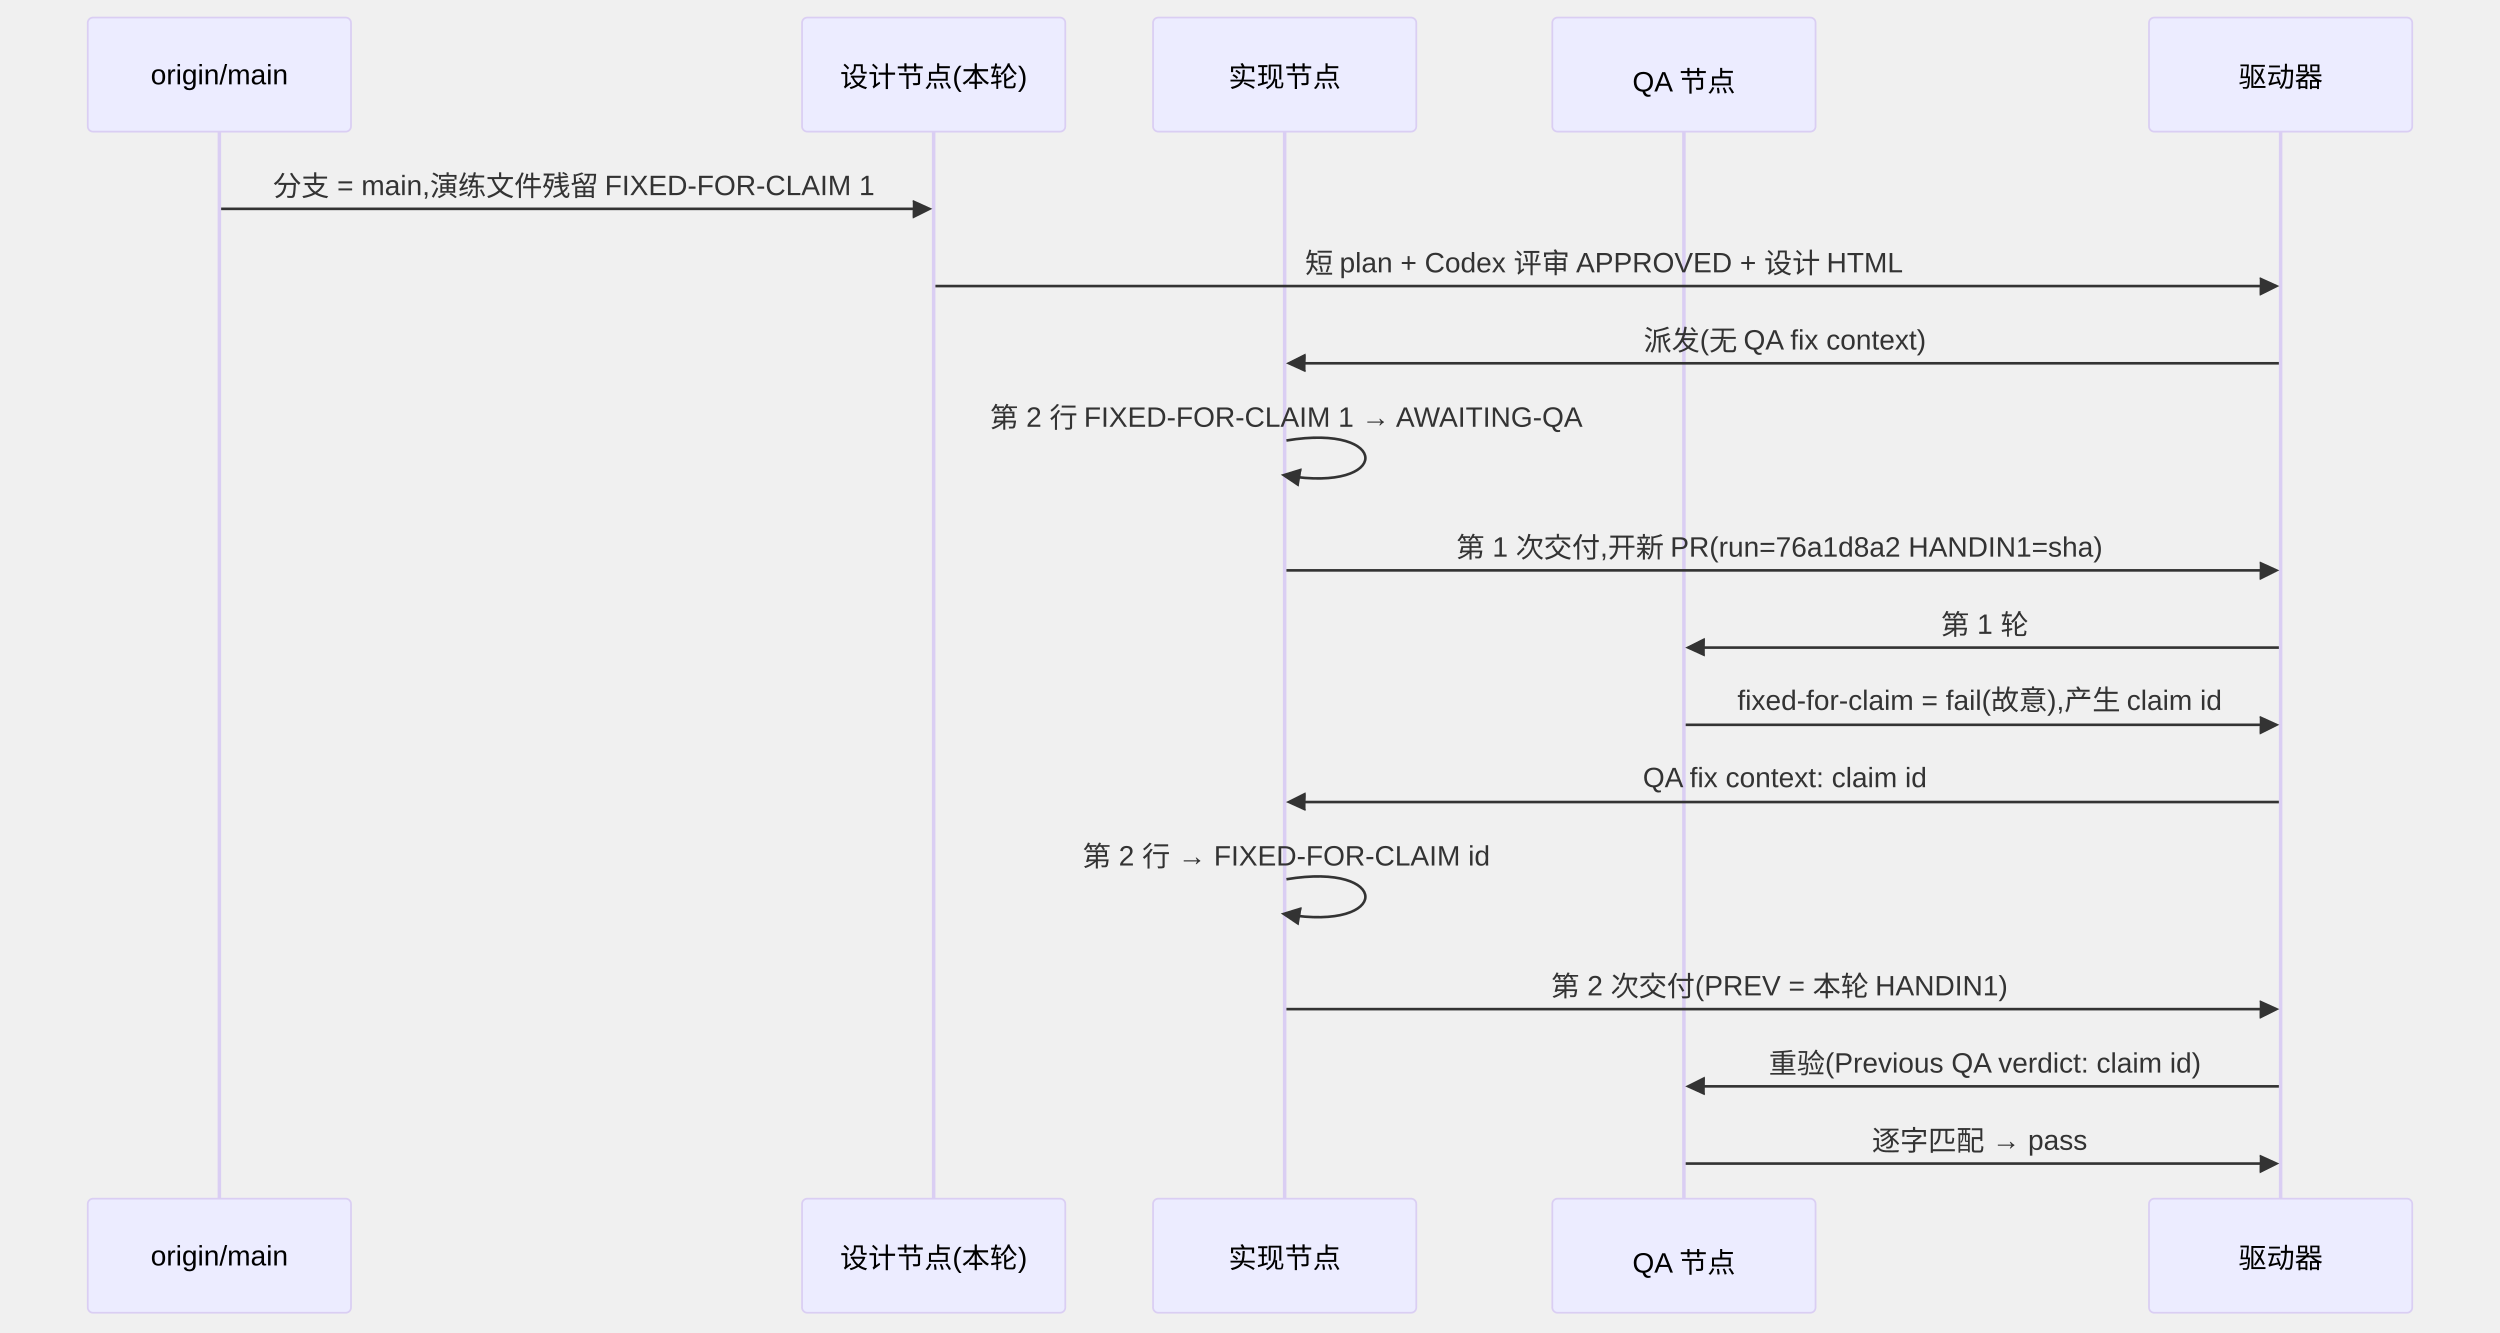
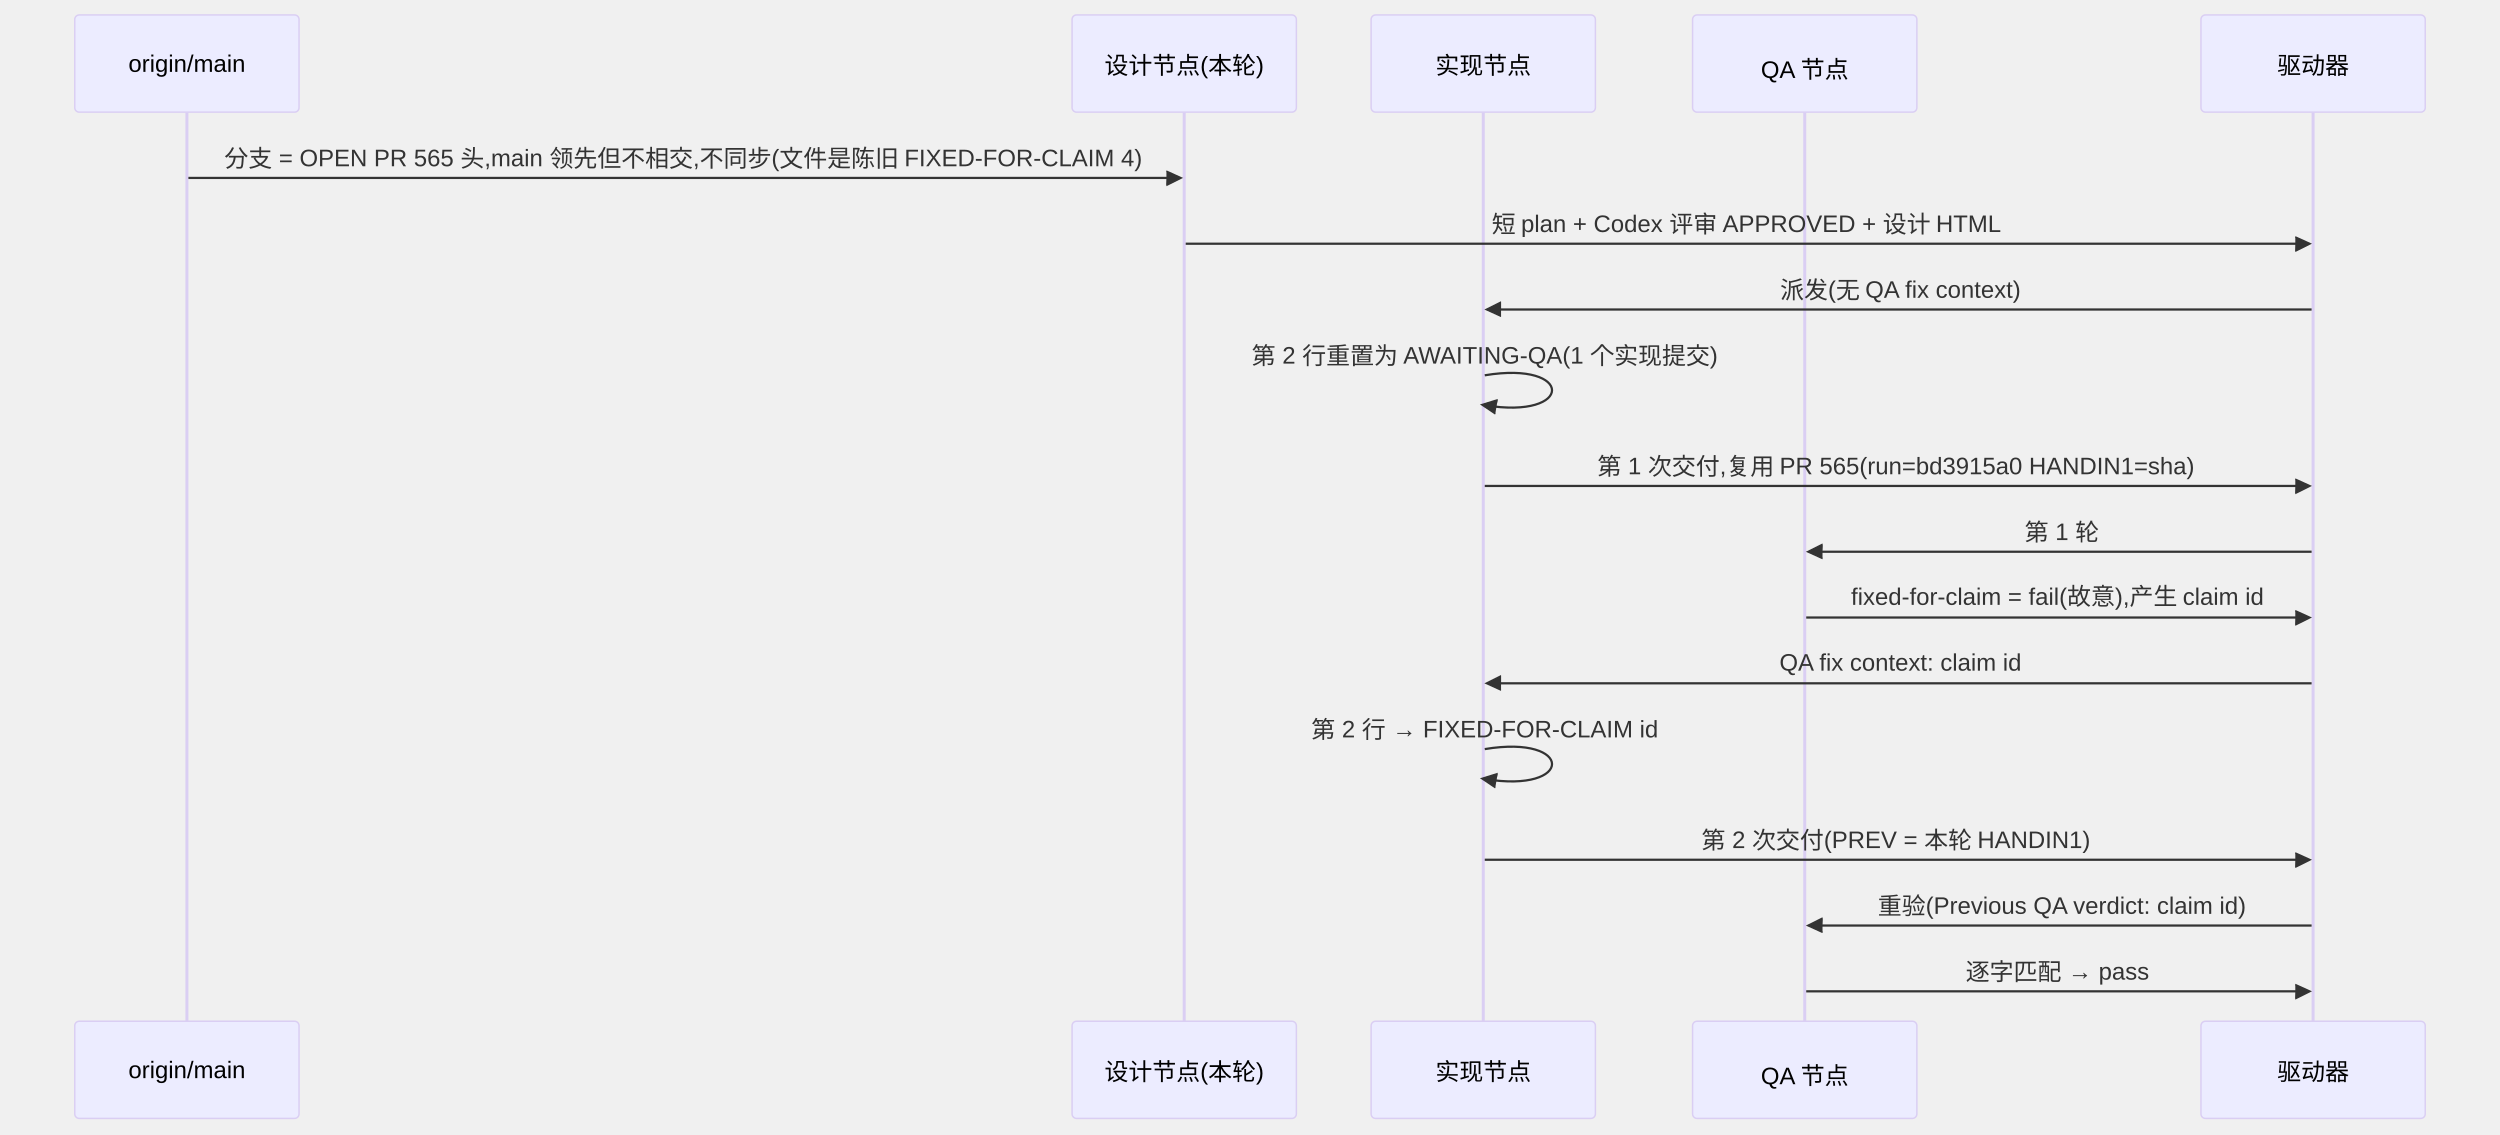
- <svg xmlns="http://www.w3.org/2000/svg" id="FLY-3150-d1" width="100%" style="max-width: 1424.5px; background-color: white;" viewBox="-50 -10 1424.5 759" role="graphics-document document" aria-roledescription="sequence">
+ <svg xmlns="http://www.w3.org/2000/svg" id="FLY-3150-d1" width="100%" style="max-width: 1672px; background-color: white;" viewBox="-50 -10 1672 759" role="graphics-document document" aria-roledescription="sequence">
  <g>
-     <rect x="1174.5" y="673" fill="#eaeaea" stroke="#666" width="150" height="65" name="D" rx="3" ry="3" class="actor actor-bottom" />
-     <text x="1249.5" y="705.5" dominant-baseline="central" alignment-baseline="central" class="actor actor-box" style="text-anchor: middle; font-size: 16px; font-weight: 400;">
-       <tspan x="1249.5" dy="0">驱动器</tspan>
+     <rect x="1422" y="673" fill="#eaeaea" stroke="#666" width="150" height="65" name="D" rx="3" ry="3" class="actor actor-bottom" />
+     <text x="1497" y="705.5" dominant-baseline="central" alignment-baseline="central" class="actor actor-box" style="text-anchor: middle; font-size: 16px; font-weight: 400;">
+       <tspan x="1497" dy="0">驱动器</tspan>
    </text>
  </g>
  <g>
-     <rect x="834.5" y="673" fill="#eaeaea" stroke="#666" width="150" height="65" name="Q" rx="3" ry="3" class="actor actor-bottom" />
-     <text x="909.5" y="705.5" dominant-baseline="central" alignment-baseline="central" class="actor actor-box" style="text-anchor: middle; font-size: 16px; font-weight: 400;">
-       <tspan x="909.5" dy="0">QA 节点</tspan>
+     <rect x="1082" y="673" fill="#eaeaea" stroke="#666" width="150" height="65" name="Q" rx="3" ry="3" class="actor actor-bottom" />
+     <text x="1157" y="705.5" dominant-baseline="central" alignment-baseline="central" class="actor actor-box" style="text-anchor: middle; font-size: 16px; font-weight: 400;">
+       <tspan x="1157" dy="0">QA 节点</tspan>
    </text>
  </g>
  <g>
-     <rect x="607" y="673" fill="#eaeaea" stroke="#666" width="150" height="65" name="I" rx="3" ry="3" class="actor actor-bottom" />
-     <text x="682" y="705.5" dominant-baseline="central" alignment-baseline="central" class="actor actor-box" style="text-anchor: middle; font-size: 16px; font-weight: 400;">
-       <tspan x="682" dy="0">实现节点</tspan>
+     <rect x="867" y="673" fill="#eaeaea" stroke="#666" width="150" height="65" name="I" rx="3" ry="3" class="actor actor-bottom" />
+     <text x="942" y="705.5" dominant-baseline="central" alignment-baseline="central" class="actor actor-box" style="text-anchor: middle; font-size: 16px; font-weight: 400;">
+       <tspan x="942" dy="0">实现节点</tspan>
    </text>
  </g>
  <g>
-     <rect x="407" y="673" fill="#eaeaea" stroke="#666" width="150" height="65" name="S" rx="3" ry="3" class="actor actor-bottom" />
-     <text x="482" y="705.5" dominant-baseline="central" alignment-baseline="central" class="actor actor-box" style="text-anchor: middle; font-size: 16px; font-weight: 400;">
-       <tspan x="482" dy="0">设计节点(本轮)</tspan>
+     <rect x="667" y="673" fill="#eaeaea" stroke="#666" width="150" height="65" name="S" rx="3" ry="3" class="actor actor-bottom" />
+     <text x="742" y="705.5" dominant-baseline="central" alignment-baseline="central" class="actor actor-box" style="text-anchor: middle; font-size: 16px; font-weight: 400;">
+       <tspan x="742" dy="0">设计节点(本轮)</tspan>
    </text>
  </g>
  <g>
    <rect x="0" y="673" fill="#eaeaea" stroke="#666" width="150" height="65" name="M" rx="3" ry="3" class="actor actor-bottom" />
    <text x="75" y="705.5" dominant-baseline="central" alignment-baseline="central" class="actor actor-box" style="text-anchor: middle; font-size: 16px; font-weight: 400;">
      <tspan x="75" dy="0">origin/main</tspan>
    </text>
  </g>
  <g>
-     <line id="actor4" x1="1249.5" y1="65" x2="1249.5" y2="673" class="actor-line 200" stroke-width="0.5px" stroke="#999" name="D" />
+     <line id="actor4" x1="1497" y1="65" x2="1497" y2="673" class="actor-line 200" stroke-width="0.5px" stroke="#999" name="D" />
    <g id="root-4">
-       <rect x="1174.5" y="0" fill="#eaeaea" stroke="#666" width="150" height="65" name="D" rx="3" ry="3" class="actor actor-top" />
-       <text x="1249.5" y="32.5" dominant-baseline="central" alignment-baseline="central" class="actor actor-box" style="text-anchor: middle; font-size: 16px; font-weight: 400;">
-         <tspan x="1249.5" dy="0">驱动器</tspan>
+       <rect x="1422" y="0" fill="#eaeaea" stroke="#666" width="150" height="65" name="D" rx="3" ry="3" class="actor actor-top" />
+       <text x="1497" y="32.5" dominant-baseline="central" alignment-baseline="central" class="actor actor-box" style="text-anchor: middle; font-size: 16px; font-weight: 400;">
+         <tspan x="1497" dy="0">驱动器</tspan>
      </text>
    </g>
  </g>
  <g>
-     <line id="actor3" x1="909.5" y1="65" x2="909.5" y2="673" class="actor-line 200" stroke-width="0.5px" stroke="#999" name="Q" />
+     <line id="actor3" x1="1157" y1="65" x2="1157" y2="673" class="actor-line 200" stroke-width="0.5px" stroke="#999" name="Q" />
    <g id="root-3">
-       <rect x="834.5" y="0" fill="#eaeaea" stroke="#666" width="150" height="65" name="Q" rx="3" ry="3" class="actor actor-top" />
-       <text x="909.5" y="32.5" dominant-baseline="central" alignment-baseline="central" class="actor actor-box" style="text-anchor: middle; font-size: 16px; font-weight: 400;">
-         <tspan x="909.5" dy="0">QA 节点</tspan>
+       <rect x="1082" y="0" fill="#eaeaea" stroke="#666" width="150" height="65" name="Q" rx="3" ry="3" class="actor actor-top" />
+       <text x="1157" y="32.5" dominant-baseline="central" alignment-baseline="central" class="actor actor-box" style="text-anchor: middle; font-size: 16px; font-weight: 400;">
+         <tspan x="1157" dy="0">QA 节点</tspan>
      </text>
    </g>
  </g>
  <g>
-     <line id="actor2" x1="682" y1="65" x2="682" y2="673" class="actor-line 200" stroke-width="0.5px" stroke="#999" name="I" />
+     <line id="actor2" x1="942" y1="65" x2="942" y2="673" class="actor-line 200" stroke-width="0.5px" stroke="#999" name="I" />
    <g id="root-2">
-       <rect x="607" y="0" fill="#eaeaea" stroke="#666" width="150" height="65" name="I" rx="3" ry="3" class="actor actor-top" />
-       <text x="682" y="32.5" dominant-baseline="central" alignment-baseline="central" class="actor actor-box" style="text-anchor: middle; font-size: 16px; font-weight: 400;">
-         <tspan x="682" dy="0">实现节点</tspan>
+       <rect x="867" y="0" fill="#eaeaea" stroke="#666" width="150" height="65" name="I" rx="3" ry="3" class="actor actor-top" />
+       <text x="942" y="32.5" dominant-baseline="central" alignment-baseline="central" class="actor actor-box" style="text-anchor: middle; font-size: 16px; font-weight: 400;">
+         <tspan x="942" dy="0">实现节点</tspan>
      </text>
    </g>
  </g>
  <g>
-     <line id="actor1" x1="482" y1="65" x2="482" y2="673" class="actor-line 200" stroke-width="0.5px" stroke="#999" name="S" />
+     <line id="actor1" x1="742" y1="65" x2="742" y2="673" class="actor-line 200" stroke-width="0.5px" stroke="#999" name="S" />
    <g id="root-1">
-       <rect x="407" y="0" fill="#eaeaea" stroke="#666" width="150" height="65" name="S" rx="3" ry="3" class="actor actor-top" />
-       <text x="482" y="32.5" dominant-baseline="central" alignment-baseline="central" class="actor actor-box" style="text-anchor: middle; font-size: 16px; font-weight: 400;">
-         <tspan x="482" dy="0">设计节点(本轮)</tspan>
+       <rect x="667" y="0" fill="#eaeaea" stroke="#666" width="150" height="65" name="S" rx="3" ry="3" class="actor actor-top" />
+       <text x="742" y="32.5" dominant-baseline="central" alignment-baseline="central" class="actor actor-box" style="text-anchor: middle; font-size: 16px; font-weight: 400;">
+         <tspan x="742" dy="0">设计节点(本轮)</tspan>
      </text>
    </g>
  </g>
  <g>
    <line id="actor0" x1="75" y1="65" x2="75" y2="673" class="actor-line 200" stroke-width="0.5px" stroke="#999" name="M" />
    <g id="root-0">
      <rect x="0" y="0" fill="#eaeaea" stroke="#666" width="150" height="65" name="M" rx="3" ry="3" class="actor actor-top" />
      <text x="75" y="32.5" dominant-baseline="central" alignment-baseline="central" class="actor actor-box" style="text-anchor: middle; font-size: 16px; font-weight: 400;">
        <tspan x="75" dy="0">origin/main</tspan>
      </text>
    </g>
  </g>
  <style>#FLY-3150-d1{font-family:"trebuchet ms",verdana,arial,sans-serif;font-size:16px;fill:#333;}@keyframes edge-animation-frame{from{stroke-dashoffset:0;}}@keyframes dash{to{stroke-dashoffset:0;}}#FLY-3150-d1 .edge-animation-slow{stroke-dasharray:9,5!important;stroke-dashoffset:900;animation:dash 50s linear infinite;stroke-linecap:round;}#FLY-3150-d1 .edge-animation-fast{stroke-dasharray:9,5!important;stroke-dashoffset:900;animation:dash 20s linear infinite;stroke-linecap:round;}#FLY-3150-d1 .error-icon{fill:#552222;}#FLY-3150-d1 .error-text{fill:#552222;stroke:#552222;}#FLY-3150-d1 .edge-thickness-normal{stroke-width:1px;}#FLY-3150-d1 .edge-thickness-thick{stroke-width:3.5px;}#FLY-3150-d1 .edge-pattern-solid{stroke-dasharray:0;}#FLY-3150-d1 .edge-thickness-invisible{stroke-width:0;fill:none;}#FLY-3150-d1 .edge-pattern-dashed{stroke-dasharray:3;}#FLY-3150-d1 .edge-pattern-dotted{stroke-dasharray:2;}#FLY-3150-d1 .marker{fill:#333333;stroke:#333333;}#FLY-3150-d1 .marker.cross{stroke:#333333;}#FLY-3150-d1 svg{font-family:"trebuchet ms",verdana,arial,sans-serif;font-size:16px;}#FLY-3150-d1 p{margin:0;}#FLY-3150-d1 .actor{stroke:hsl(259.626, 59.777%, 87.902%);fill:#ECECFF;}#FLY-3150-d1 text.actor&gt;tspan{fill:black;stroke:none;}#FLY-3150-d1 .actor-line{stroke:hsl(259.626, 59.777%, 87.902%);}#FLY-3150-d1 .innerArc{stroke-width:1.5;stroke-dasharray:none;}#FLY-3150-d1 .messageLine0{stroke-width:1.5;stroke-dasharray:none;stroke:#333;}#FLY-3150-d1 .messageLine1{stroke-width:1.5;stroke-dasharray:2,2;stroke:#333;}#FLY-3150-d1 #arrowhead path{fill:#333;stroke:#333;}#FLY-3150-d1 .sequenceNumber{fill:white;}#FLY-3150-d1 #sequencenumber{fill:#333;}#FLY-3150-d1 #crosshead path{fill:#333;stroke:#333;}#FLY-3150-d1 .messageText{fill:#333;stroke:none;}#FLY-3150-d1 .labelBox{stroke:hsl(259.626, 59.777%, 87.902%);fill:#ECECFF;}#FLY-3150-d1 .labelText,#FLY-3150-d1 .labelText&gt;tspan{fill:black;stroke:none;}#FLY-3150-d1 .loopText,#FLY-3150-d1 .loopText&gt;tspan{fill:black;stroke:none;}#FLY-3150-d1 .loopLine{stroke-width:2px;stroke-dasharray:2,2;stroke:hsl(259.626, 59.777%, 87.902%);fill:hsl(259.626, 59.777%, 87.902%);}#FLY-3150-d1 .note{stroke:#aaaa33;fill:#fff5ad;}#FLY-3150-d1 .noteText,#FLY-3150-d1 .noteText&gt;tspan{fill:black;stroke:none;}#FLY-3150-d1 .activation0{fill:#f4f4f4;stroke:#666;}#FLY-3150-d1 .activation1{fill:#f4f4f4;stroke:#666;}#FLY-3150-d1 .activation2{fill:#f4f4f4;stroke:#666;}#FLY-3150-d1 .actorPopupMenu{position:absolute;}#FLY-3150-d1 .actorPopupMenuPanel{position:absolute;fill:#ECECFF;box-shadow:0px 8px 16px 0px rgba(0,0,0,0.2);filter:drop-shadow(3px 5px 2px rgb(0 0 0 / 0.4));}#FLY-3150-d1 .actor-man line{stroke:hsl(259.626, 59.777%, 87.902%);fill:#ECECFF;}#FLY-3150-d1 .actor-man circle,#FLY-3150-d1 line{stroke:hsl(259.626, 59.777%, 87.902%);fill:#ECECFF;stroke-width:2px;}#FLY-3150-d1 :root{--mermaid-font-family:"trebuchet ms",verdana,arial,sans-serif;}</style>
  <g />
  <defs>
    <symbol id="computer" width="24" height="24">
      <path transform="scale(.5)" d="M2 2v13h20v-13h-20zm18 11h-16v-9h16v9zm-10.228 6l.466-1h3.524l.467 1h-4.457zm14.228 3h-24l2-6h2.104l-1.33 4h18.45l-1.297-4h2.073l2 6zm-5-10h-14v-7h14v7z" />
    </symbol>
  </defs>
  <defs>
    <symbol id="database" fill-rule="evenodd" clip-rule="evenodd">
      <path transform="scale(.5)" d="M12.258.001l.256.004.255.005.253.008.251.01.249.012.247.015.246.016.242.019.241.02.239.023.236.024.233.027.231.028.229.031.225.032.223.034.22.036.217.038.214.04.211.041.208.043.205.045.201.046.198.048.194.05.191.051.187.053.183.054.18.056.175.057.172.059.168.06.163.061.16.063.155.064.15.066.074.033.073.033.071.034.07.034.069.035.068.035.067.035.066.035.064.036.064.036.062.036.06.036.06.037.058.037.058.037.055.038.055.038.053.038.052.038.051.039.05.039.048.039.047.039.045.04.044.04.043.04.041.04.04.041.039.041.037.041.036.041.034.041.033.042.032.042.03.042.029.042.027.042.026.043.024.043.023.043.021.043.02.043.018.044.017.043.015.044.013.044.012.044.011.045.009.044.007.045.006.045.004.045.002.045.001.045v17l-.001.045-.002.045-.004.045-.006.045-.007.045-.009.044-.011.045-.012.044-.013.044-.015.044-.017.043-.018.044-.02.043-.021.043-.023.043-.024.043-.026.043-.027.042-.029.042-.03.042-.032.042-.033.042-.034.041-.036.041-.037.041-.039.041-.04.041-.041.04-.043.04-.044.04-.045.04-.047.039-.048.039-.05.039-.051.039-.052.038-.053.038-.055.038-.055.038-.058.037-.058.037-.06.037-.06.036-.062.036-.064.036-.064.036-.066.035-.067.035-.068.035-.069.035-.07.034-.071.034-.073.033-.074.033-.15.066-.155.064-.16.063-.163.061-.168.06-.172.059-.175.057-.18.056-.183.054-.187.053-.191.051-.194.05-.198.048-.201.046-.205.045-.208.043-.211.041-.214.04-.217.038-.22.036-.223.034-.225.032-.229.031-.231.028-.233.027-.236.024-.239.023-.241.02-.242.019-.246.016-.247.015-.249.012-.251.01-.253.008-.255.005-.256.004-.258.001-.258-.001-.256-.004-.255-.005-.253-.008-.251-.01-.249-.012-.247-.015-.245-.016-.243-.019-.241-.02-.238-.023-.236-.024-.234-.027-.231-.028-.228-.031-.226-.032-.223-.034-.22-.036-.217-.038-.214-.04-.211-.041-.208-.043-.204-.045-.201-.046-.198-.048-.195-.05-.19-.051-.187-.053-.184-.054-.179-.056-.176-.057-.172-.059-.167-.06-.164-.061-.159-.063-.155-.064-.151-.066-.074-.033-.072-.033-.072-.034-.07-.034-.069-.035-.068-.035-.067-.035-.066-.035-.064-.036-.063-.036-.062-.036-.061-.036-.06-.037-.058-.037-.057-.037-.056-.038-.055-.038-.053-.038-.052-.038-.051-.039-.049-.039-.049-.039-.046-.039-.046-.04-.044-.04-.043-.04-.041-.04-.04-.041-.039-.041-.037-.041-.036-.041-.034-.041-.033-.042-.032-.042-.03-.042-.029-.042-.027-.042-.026-.043-.024-.043-.023-.043-.021-.043-.02-.043-.018-.044-.017-.043-.015-.044-.013-.044-.012-.044-.011-.045-.009-.044-.007-.045-.006-.045-.004-.045-.002-.045-.001-.045v-17l.001-.045.002-.045.004-.045.006-.045.007-.045.009-.044.011-.045.012-.044.013-.044.015-.044.017-.043.018-.044.02-.043.021-.043.023-.043.024-.043.026-.043.027-.042.029-.042.03-.042.032-.042.033-.042.034-.041.036-.041.037-.041.039-.041.04-.041.041-.04.043-.04.044-.04.046-.04.046-.039.049-.039.049-.039.051-.039.052-.038.053-.038.055-.038.056-.038.057-.037.058-.037.06-.037.061-.036.062-.036.063-.036.064-.036.066-.035.067-.035.068-.035.069-.035.07-.034.072-.034.072-.033.074-.033.151-.066.155-.064.159-.063.164-.061.167-.06.172-.059.176-.057.179-.056.184-.054.187-.053.19-.051.195-.05.198-.048.201-.046.204-.045.208-.043.211-.041.214-.04.217-.038.22-.036.223-.034.226-.032.228-.031.231-.028.234-.027.236-.024.238-.023.241-.02.243-.019.245-.016.247-.015.249-.012.251-.01.253-.008.255-.005.256-.004.258-.001.258.001zm-9.258 20.499v.01l.001.021.003.021.004.022.005.021.006.022.007.022.009.023.01.022.011.023.012.023.013.023.015.023.016.024.017.023.018.024.019.024.021.024.022.025.023.024.024.025.052.049.056.05.061.051.066.051.07.051.075.051.079.052.084.052.088.052.092.052.097.052.102.051.105.052.11.052.114.051.119.051.123.051.127.05.131.05.135.05.139.048.144.049.147.047.152.047.155.047.16.045.163.045.167.043.171.043.176.041.178.041.183.039.187.039.19.037.194.035.197.035.202.033.204.031.209.03.212.029.216.027.219.025.222.024.226.021.23.02.233.018.236.016.24.015.243.012.246.01.249.008.253.005.256.004.259.001.26-.001.257-.004.254-.005.25-.008.247-.011.244-.012.241-.014.237-.016.233-.018.231-.021.226-.021.224-.024.22-.026.216-.027.212-.028.21-.031.205-.031.202-.034.198-.034.194-.036.191-.037.187-.039.183-.04.179-.04.175-.042.172-.043.168-.044.163-.045.16-.046.155-.046.152-.047.148-.048.143-.049.139-.049.136-.05.131-.05.126-.05.123-.051.118-.052.114-.051.11-.052.106-.052.101-.052.096-.052.092-.052.088-.053.083-.051.079-.052.074-.052.07-.051.065-.051.06-.051.056-.05.051-.05.023-.024.023-.025.021-.024.02-.024.019-.024.018-.024.017-.024.015-.023.014-.024.013-.023.012-.023.01-.023.01-.022.008-.022.006-.022.006-.022.004-.022.004-.021.001-.021.001-.021v-4.127l-.077.055-.08.053-.083.054-.085.053-.087.052-.09.052-.093.051-.095.05-.097.05-.1.049-.102.049-.105.048-.106.047-.109.047-.111.046-.114.045-.115.045-.118.044-.12.043-.122.042-.124.042-.126.041-.128.04-.13.04-.132.038-.134.038-.135.037-.138.037-.139.035-.142.035-.143.034-.144.033-.147.032-.148.031-.15.03-.151.03-.153.029-.154.027-.156.027-.158.026-.159.025-.161.024-.162.023-.163.022-.165.021-.166.02-.167.019-.169.018-.169.017-.171.016-.173.015-.173.014-.175.013-.175.012-.177.011-.178.01-.179.008-.179.008-.181.006-.182.005-.182.004-.184.003-.184.002h-.37l-.184-.002-.184-.003-.182-.004-.182-.005-.181-.006-.179-.008-.179-.008-.178-.01-.176-.011-.176-.012-.175-.013-.173-.014-.172-.015-.171-.016-.17-.017-.169-.018-.167-.019-.166-.02-.165-.021-.163-.022-.162-.023-.161-.024-.159-.025-.157-.026-.156-.027-.155-.027-.153-.029-.151-.03-.15-.03-.148-.031-.146-.032-.145-.033-.143-.034-.141-.035-.14-.035-.137-.037-.136-.037-.134-.038-.132-.038-.13-.04-.128-.04-.126-.041-.124-.042-.122-.042-.12-.044-.117-.043-.116-.045-.113-.045-.112-.046-.109-.047-.106-.047-.105-.048-.102-.049-.1-.049-.097-.05-.095-.05-.093-.052-.09-.051-.087-.052-.085-.053-.083-.054-.08-.054-.077-.054v4.127zm0-5.654v.011l.001.021.003.021.004.021.005.022.006.022.007.022.009.022.01.022.011.023.012.023.013.023.015.024.016.023.017.024.018.024.019.024.021.024.022.024.023.025.024.024.052.05.056.05.061.05.066.051.07.051.075.052.079.051.084.052.088.052.092.052.097.052.102.052.105.052.11.051.114.051.119.052.123.05.127.051.131.05.135.049.139.049.144.048.147.048.152.047.155.046.16.045.163.045.167.044.171.042.176.042.178.04.183.04.187.038.19.037.194.036.197.034.202.033.204.032.209.03.212.028.216.027.219.025.222.024.226.022.23.02.233.018.236.016.24.014.243.012.246.01.249.008.253.006.256.003.259.001.26-.001.257-.003.254-.006.25-.008.247-.01.244-.012.241-.015.237-.016.233-.018.231-.02.226-.022.224-.024.22-.025.216-.027.212-.029.21-.03.205-.032.202-.033.198-.035.194-.036.191-.037.187-.039.183-.039.179-.041.175-.042.172-.043.168-.044.163-.045.16-.045.155-.047.152-.047.148-.048.143-.048.139-.05.136-.049.131-.05.126-.051.123-.051.118-.051.114-.052.11-.052.106-.052.101-.052.096-.052.092-.052.088-.052.083-.052.079-.052.074-.051.07-.052.065-.051.06-.05.056-.051.051-.049.023-.025.023-.024.021-.025.02-.024.019-.024.018-.024.017-.024.015-.023.014-.023.013-.024.012-.022.01-.023.01-.023.008-.022.006-.022.006-.022.004-.021.004-.022.001-.021.001-.021v-4.139l-.077.054-.08.054-.083.054-.085.052-.087.053-.09.051-.093.051-.095.051-.097.05-.1.049-.102.049-.105.048-.106.047-.109.047-.111.046-.114.045-.115.044-.118.044-.12.044-.122.042-.124.042-.126.041-.128.04-.13.039-.132.039-.134.038-.135.037-.138.036-.139.036-.142.035-.143.033-.144.033-.147.033-.148.031-.15.03-.151.03-.153.028-.154.028-.156.027-.158.026-.159.025-.161.024-.162.023-.163.022-.165.021-.166.02-.167.019-.169.018-.169.017-.171.016-.173.015-.173.014-.175.013-.175.012-.177.011-.178.009-.179.009-.179.007-.181.007-.182.005-.182.004-.184.003-.184.002h-.37l-.184-.002-.184-.003-.182-.004-.182-.005-.181-.007-.179-.007-.179-.009-.178-.009-.176-.011-.176-.012-.175-.013-.173-.014-.172-.015-.171-.016-.17-.017-.169-.018-.167-.019-.166-.02-.165-.021-.163-.022-.162-.023-.161-.024-.159-.025-.157-.026-.156-.027-.155-.028-.153-.028-.151-.03-.15-.03-.148-.031-.146-.033-.145-.033-.143-.033-.141-.035-.14-.036-.137-.036-.136-.037-.134-.038-.132-.039-.13-.039-.128-.04-.126-.041-.124-.042-.122-.043-.12-.043-.117-.044-.116-.044-.113-.046-.112-.046-.109-.046-.106-.047-.105-.048-.102-.049-.1-.049-.097-.05-.095-.051-.093-.051-.09-.051-.087-.053-.085-.052-.083-.054-.08-.054-.077-.054v4.139zm0-5.666v.011l.001.02.003.022.004.021.005.022.006.021.007.022.009.023.01.022.011.023.012.023.013.023.015.023.016.024.017.024.018.023.019.024.021.025.022.024.023.024.024.025.052.05.056.05.061.05.066.051.07.051.075.052.079.051.084.052.088.052.092.052.097.052.102.052.105.051.11.052.114.051.119.051.123.051.127.05.131.05.135.05.139.049.144.048.147.048.152.047.155.046.16.045.163.045.167.043.171.043.176.042.178.04.183.04.187.038.19.037.194.036.197.034.202.033.204.032.209.03.212.028.216.027.219.025.222.024.226.021.23.02.233.018.236.017.24.014.243.012.246.01.249.008.253.006.256.003.259.001.26-.001.257-.003.254-.006.25-.008.247-.01.244-.013.241-.014.237-.016.233-.018.231-.02.226-.022.224-.024.22-.025.216-.027.212-.029.21-.03.205-.032.202-.033.198-.035.194-.036.191-.037.187-.039.183-.039.179-.041.175-.042.172-.043.168-.044.163-.045.16-.045.155-.047.152-.047.148-.048.143-.049.139-.049.136-.049.131-.051.126-.05.123-.051.118-.052.114-.051.11-.052.106-.052.101-.052.096-.052.092-.052.088-.052.083-.052.079-.052.074-.052.07-.051.065-.051.06-.051.056-.05.051-.049.023-.025.023-.025.021-.024.02-.024.019-.024.018-.024.017-.024.015-.023.014-.024.013-.023.012-.023.01-.022.01-.023.008-.022.006-.022.006-.022.004-.022.004-.021.001-.021.001-.021v-4.153l-.077.054-.08.054-.083.053-.085.053-.087.053-.09.051-.093.051-.095.051-.097.05-.1.049-.102.048-.105.048-.106.048-.109.046-.111.046-.114.046-.115.044-.118.044-.12.043-.122.043-.124.042-.126.041-.128.04-.13.039-.132.039-.134.038-.135.037-.138.036-.139.036-.142.034-.143.034-.144.033-.147.032-.148.032-.15.03-.151.03-.153.028-.154.028-.156.027-.158.026-.159.024-.161.024-.162.023-.163.023-.165.021-.166.02-.167.019-.169.018-.169.017-.171.016-.173.015-.173.014-.175.013-.175.012-.177.01-.178.01-.179.009-.179.007-.181.006-.182.006-.182.004-.184.003-.184.001-.185.001-.185-.001-.184-.001-.184-.003-.182-.004-.182-.006-.181-.006-.179-.007-.179-.009-.178-.01-.176-.01-.176-.012-.175-.013-.173-.014-.172-.015-.171-.016-.17-.017-.169-.018-.167-.019-.166-.02-.165-.021-.163-.023-.162-.023-.161-.024-.159-.024-.157-.026-.156-.027-.155-.028-.153-.028-.151-.03-.15-.03-.148-.032-.146-.032-.145-.033-.143-.034-.141-.034-.14-.036-.137-.036-.136-.037-.134-.038-.132-.039-.13-.039-.128-.041-.126-.041-.124-.041-.122-.043-.12-.043-.117-.044-.116-.044-.113-.046-.112-.046-.109-.046-.106-.048-.105-.048-.102-.048-.1-.05-.097-.049-.095-.051-.093-.051-.09-.052-.087-.052-.085-.053-.083-.053-.08-.054-.077-.054v4.153zm8.74-8.179l-.257.004-.254.005-.25.008-.247.011-.244.012-.241.014-.237.016-.233.018-.231.021-.226.022-.224.023-.22.026-.216.027-.212.028-.21.031-.205.032-.202.033-.198.034-.194.036-.191.038-.187.038-.183.04-.179.041-.175.042-.172.043-.168.043-.163.045-.16.046-.155.046-.152.048-.148.048-.143.048-.139.049-.136.05-.131.05-.126.051-.123.051-.118.051-.114.052-.11.052-.106.052-.101.052-.096.052-.092.052-.088.052-.083.052-.079.052-.074.051-.07.052-.065.051-.06.05-.056.05-.051.05-.023.025-.023.024-.021.024-.02.025-.019.024-.018.024-.017.023-.015.024-.014.023-.013.023-.012.023-.01.023-.01.022-.008.022-.006.023-.006.021-.004.022-.004.021-.001.021-.001.021.001.021.001.021.004.021.004.022.006.021.006.023.008.022.01.022.01.023.012.023.013.023.014.023.015.024.017.023.018.024.019.024.02.025.021.024.023.024.023.025.051.05.056.05.06.05.065.051.07.052.074.051.079.052.083.052.088.052.092.052.096.052.101.052.106.052.11.052.114.052.118.051.123.051.126.051.131.05.136.05.139.049.143.048.148.048.152.048.155.046.16.046.163.045.168.043.172.043.175.042.179.041.183.04.187.038.191.038.194.036.198.034.202.033.205.032.21.031.212.028.216.027.22.026.224.023.226.022.231.021.233.018.237.016.241.014.244.012.247.011.25.008.254.005.257.004.26.001.26-.001.257-.004.254-.005.25-.008.247-.011.244-.012.241-.014.237-.016.233-.018.231-.021.226-.022.224-.023.22-.026.216-.027.212-.028.21-.031.205-.032.202-.033.198-.034.194-.036.191-.038.187-.038.183-.04.179-.041.175-.042.172-.043.168-.043.163-.045.16-.046.155-.046.152-.048.148-.048.143-.048.139-.049.136-.05.131-.05.126-.051.123-.051.118-.051.114-.052.11-.052.106-.052.101-.052.096-.052.092-.052.088-.052.083-.052.079-.052.074-.051.07-.052.065-.051.06-.05.056-.05.051-.05.023-.025.023-.024.021-.024.02-.025.019-.024.018-.024.017-.023.015-.024.014-.023.013-.023.012-.023.01-.023.01-.022.008-.022.006-.023.006-.021.004-.022.004-.021.001-.021.001-.021-.001-.021-.001-.021-.004-.021-.004-.022-.006-.021-.006-.023-.008-.022-.01-.022-.01-.023-.012-.023-.013-.023-.014-.023-.015-.024-.017-.023-.018-.024-.019-.024-.02-.025-.021-.024-.023-.024-.023-.025-.051-.05-.056-.05-.06-.05-.065-.051-.07-.052-.074-.051-.079-.052-.083-.052-.088-.052-.092-.052-.096-.052-.101-.052-.106-.052-.11-.052-.114-.052-.118-.051-.123-.051-.126-.051-.131-.05-.136-.05-.139-.049-.143-.048-.148-.048-.152-.048-.155-.046-.16-.046-.163-.045-.168-.043-.172-.043-.175-.042-.179-.041-.183-.04-.187-.038-.191-.038-.194-.036-.198-.034-.202-.033-.205-.032-.21-.031-.212-.028-.216-.027-.22-.026-.224-.023-.226-.022-.231-.021-.233-.018-.237-.016-.241-.014-.244-.012-.247-.011-.25-.008-.254-.005-.257-.004-.26-.001-.26.001z" />
    </symbol>
  </defs>
  <defs>
    <symbol id="clock" width="24" height="24">
      <path transform="scale(.5)" d="M12 2c5.514 0 10 4.486 10 10s-4.486 10-10 10-10-4.486-10-10 4.486-10 10-10zm0-2c-6.627 0-12 5.373-12 12s5.373 12 12 12 12-5.373 12-12-5.373-12-12-12zm5.848 12.459c.202.038.202.333.001.372-1.907.361-6.045 1.111-6.547 1.111-.719 0-1.301-.582-1.301-1.301 0-.512.77-5.447 1.125-7.445.034-.192.312-.181.343.014l.985 6.238 5.394 1.011z" />
    </symbol>
  </defs>
  <defs>
    <marker id="arrowhead" refX="7.9" refY="5" markerUnits="userSpaceOnUse" markerWidth="12" markerHeight="12" orient="auto-start-reverse">
      <path d="M -1 0 L 10 5 L 0 10 z" />
    </marker>
  </defs>
  <defs>
    <marker id="crosshead" markerWidth="15" markerHeight="8" orient="auto" refX="4" refY="4.5">
      <path fill="none" stroke="#000000" stroke-width="1pt" d="M 1,2 L 6,7 M 6,2 L 1,7" style="stroke-dasharray: 0, 0;" />
    </marker>
  </defs>
  <defs>
    <marker id="filled-head" refX="15.5" refY="7" markerWidth="20" markerHeight="28" orient="auto">
      <path d="M 18,7 L9,13 L14,7 L9,1 Z" />
    </marker>
  </defs>
  <defs>
    <marker id="sequencenumber" refX="15" refY="15" markerWidth="60" markerHeight="40" orient="auto">
      <circle cx="15" cy="15" r="6" />
    </marker>
  </defs>
-   <text x="277" y="80" text-anchor="middle" dominant-baseline="middle" alignment-baseline="middle" class="messageText" dy="1em" style="font-size: 16px; font-weight: 400;">分支 = main,演练文件残留 FIXED-FOR-CLAIM 1</text>
-   <line x1="76" y1="109" x2="478" y2="109" class="messageLine0" stroke-width="2" stroke="none" marker-end="url(#arrowhead)" style="fill: none;" />
-   <text x="864" y="124" text-anchor="middle" dominant-baseline="middle" alignment-baseline="middle" class="messageText" dy="1em" style="font-size: 16px; font-weight: 400;">短 plan + Codex 评审 APPROVED + 设计 HTML</text>
-   <line x1="483" y1="153" x2="1245.5" y2="153" class="messageLine0" stroke-width="2" stroke="none" marker-end="url(#arrowhead)" style="fill: none;" />
-   <text x="967" y="168" text-anchor="middle" dominant-baseline="middle" alignment-baseline="middle" class="messageText" dy="1em" style="font-size: 16px; font-weight: 400;">派发(无 QA fix context)</text>
-   <line x1="1248.5" y1="197" x2="686" y2="197" class="messageLine0" stroke-width="2" stroke="none" marker-end="url(#arrowhead)" style="fill: none;" />
-   <text x="683" y="212" text-anchor="middle" dominant-baseline="middle" alignment-baseline="middle" class="messageText" dy="1em" style="font-size: 16px; font-weight: 400;">第 2 行 FIXED-FOR-CLAIM 1 → AWAITING-QA</text>
-   <path d="M 683,241 C 743,231 743,271 683,261" class="messageLine0" stroke-width="2" stroke="none" marker-end="url(#arrowhead)" style="fill: none;" />
-   <text x="964" y="286" text-anchor="middle" dominant-baseline="middle" alignment-baseline="middle" class="messageText" dy="1em" style="font-size: 16px; font-weight: 400;">第 1 次交付,开新 PR(run=76a1d8a2 HANDIN1=sha)</text>
-   <line x1="683" y1="315" x2="1245.5" y2="315" class="messageLine0" stroke-width="2" stroke="none" marker-end="url(#arrowhead)" style="fill: none;" />
-   <text x="1081" y="330" text-anchor="middle" dominant-baseline="middle" alignment-baseline="middle" class="messageText" dy="1em" style="font-size: 16px; font-weight: 400;">第 1 轮</text>
-   <line x1="1248.5" y1="359" x2="913.5" y2="359" class="messageLine0" stroke-width="2" stroke="none" marker-end="url(#arrowhead)" style="fill: none;" />
-   <text x="1078" y="374" text-anchor="middle" dominant-baseline="middle" alignment-baseline="middle" class="messageText" dy="1em" style="font-size: 16px; font-weight: 400;">fixed-for-claim = fail(故意),产生 claim id</text>
-   <line x1="910.5" y1="403" x2="1245.5" y2="403" class="messageLine0" stroke-width="2" stroke="none" marker-end="url(#arrowhead)" style="fill: none;" />
-   <text x="967" y="418" text-anchor="middle" dominant-baseline="middle" alignment-baseline="middle" class="messageText" dy="1em" style="font-size: 16px; font-weight: 400;">QA fix context: claim id</text>
-   <line x1="1248.5" y1="447" x2="686" y2="447" class="messageLine0" stroke-width="2" stroke="none" marker-end="url(#arrowhead)" style="fill: none;" />
-   <text x="683" y="462" text-anchor="middle" dominant-baseline="middle" alignment-baseline="middle" class="messageText" dy="1em" style="font-size: 16px; font-weight: 400;">第 2 行 → FIXED-FOR-CLAIM id</text>
-   <path d="M 683,491 C 743,481 743,521 683,511" class="messageLine0" stroke-width="2" stroke="none" marker-end="url(#arrowhead)" style="fill: none;" />
-   <text x="964" y="536" text-anchor="middle" dominant-baseline="middle" alignment-baseline="middle" class="messageText" dy="1em" style="font-size: 16px; font-weight: 400;">第 2 次交付(PREV = 本轮 HANDIN1)</text>
-   <line x1="683" y1="565" x2="1245.5" y2="565" class="messageLine0" stroke-width="2" stroke="none" marker-end="url(#arrowhead)" style="fill: none;" />
-   <text x="1081" y="580" text-anchor="middle" dominant-baseline="middle" alignment-baseline="middle" class="messageText" dy="1em" style="font-size: 16px; font-weight: 400;">重验(Previous QA verdict: claim id)</text>
-   <line x1="1248.5" y1="609" x2="913.5" y2="609" class="messageLine0" stroke-width="2" stroke="none" marker-end="url(#arrowhead)" style="fill: none;" />
-   <text x="1078" y="624" text-anchor="middle" dominant-baseline="middle" alignment-baseline="middle" class="messageText" dy="1em" style="font-size: 16px; font-weight: 400;">逐字匹配 → pass</text>
-   <line x1="910.5" y1="653" x2="1245.5" y2="653" class="messageLine0" stroke-width="2" stroke="none" marker-end="url(#arrowhead)" style="fill: none;" />
+   <text x="407" y="80" text-anchor="middle" dominant-baseline="middle" alignment-baseline="middle" class="messageText" dy="1em" style="font-size: 16px; font-weight: 400;">分支 = OPEN PR 565 头,main 领先但不相交,不同步(文件是陈旧 FIXED-FOR-CLAIM 4)</text>
+   <line x1="76" y1="109" x2="738" y2="109" class="messageLine0" stroke-width="2" stroke="none" marker-end="url(#arrowhead)" style="fill: none;" />
+   <text x="1118" y="124" text-anchor="middle" dominant-baseline="middle" alignment-baseline="middle" class="messageText" dy="1em" style="font-size: 16px; font-weight: 400;">短 plan + Codex 评审 APPROVED + 设计 HTML</text>
+   <line x1="743" y1="153" x2="1493" y2="153" class="messageLine0" stroke-width="2" stroke="none" marker-end="url(#arrowhead)" style="fill: none;" />
+   <text x="1221" y="168" text-anchor="middle" dominant-baseline="middle" alignment-baseline="middle" class="messageText" dy="1em" style="font-size: 16px; font-weight: 400;">派发(无 QA fix context)</text>
+   <line x1="1496" y1="197" x2="946" y2="197" class="messageLine0" stroke-width="2" stroke="none" marker-end="url(#arrowhead)" style="fill: none;" />
+   <text x="943" y="212" text-anchor="middle" dominant-baseline="middle" alignment-baseline="middle" class="messageText" dy="1em" style="font-size: 16px; font-weight: 400;">第 2 行重置为 AWAITING-QA(1 个实现提交)</text>
+   <path d="M 943,241 C 1003,231 1003,271 943,261" class="messageLine0" stroke-width="2" stroke="none" marker-end="url(#arrowhead)" style="fill: none;" />
+   <text x="1218" y="286" text-anchor="middle" dominant-baseline="middle" alignment-baseline="middle" class="messageText" dy="1em" style="font-size: 16px; font-weight: 400;">第 1 次交付,复用 PR 565(run=bd3915a0 HANDIN1=sha)</text>
+   <line x1="943" y1="315" x2="1493" y2="315" class="messageLine0" stroke-width="2" stroke="none" marker-end="url(#arrowhead)" style="fill: none;" />
+   <text x="1329" y="330" text-anchor="middle" dominant-baseline="middle" alignment-baseline="middle" class="messageText" dy="1em" style="font-size: 16px; font-weight: 400;">第 1 轮</text>
+   <line x1="1496" y1="359" x2="1161" y2="359" class="messageLine0" stroke-width="2" stroke="none" marker-end="url(#arrowhead)" style="fill: none;" />
+   <text x="1326" y="374" text-anchor="middle" dominant-baseline="middle" alignment-baseline="middle" class="messageText" dy="1em" style="font-size: 16px; font-weight: 400;">fixed-for-claim = fail(故意),产生 claim id</text>
+   <line x1="1158" y1="403" x2="1493" y2="403" class="messageLine0" stroke-width="2" stroke="none" marker-end="url(#arrowhead)" style="fill: none;" />
+   <text x="1221" y="418" text-anchor="middle" dominant-baseline="middle" alignment-baseline="middle" class="messageText" dy="1em" style="font-size: 16px; font-weight: 400;">QA fix context: claim id</text>
+   <line x1="1496" y1="447" x2="946" y2="447" class="messageLine0" stroke-width="2" stroke="none" marker-end="url(#arrowhead)" style="fill: none;" />
+   <text x="943" y="462" text-anchor="middle" dominant-baseline="middle" alignment-baseline="middle" class="messageText" dy="1em" style="font-size: 16px; font-weight: 400;">第 2 行 → FIXED-FOR-CLAIM id</text>
+   <path d="M 943,491 C 1003,481 1003,521 943,511" class="messageLine0" stroke-width="2" stroke="none" marker-end="url(#arrowhead)" style="fill: none;" />
+   <text x="1218" y="536" text-anchor="middle" dominant-baseline="middle" alignment-baseline="middle" class="messageText" dy="1em" style="font-size: 16px; font-weight: 400;">第 2 次交付(PREV = 本轮 HANDIN1)</text>
+   <line x1="943" y1="565" x2="1493" y2="565" class="messageLine0" stroke-width="2" stroke="none" marker-end="url(#arrowhead)" style="fill: none;" />
+   <text x="1329" y="580" text-anchor="middle" dominant-baseline="middle" alignment-baseline="middle" class="messageText" dy="1em" style="font-size: 16px; font-weight: 400;">重验(Previous QA verdict: claim id)</text>
+   <line x1="1496" y1="609" x2="1161" y2="609" class="messageLine0" stroke-width="2" stroke="none" marker-end="url(#arrowhead)" style="fill: none;" />
+   <text x="1326" y="624" text-anchor="middle" dominant-baseline="middle" alignment-baseline="middle" class="messageText" dy="1em" style="font-size: 16px; font-weight: 400;">逐字匹配 → pass</text>
+   <line x1="1158" y1="653" x2="1493" y2="653" class="messageLine0" stroke-width="2" stroke="none" marker-end="url(#arrowhead)" style="fill: none;" />
</svg>
